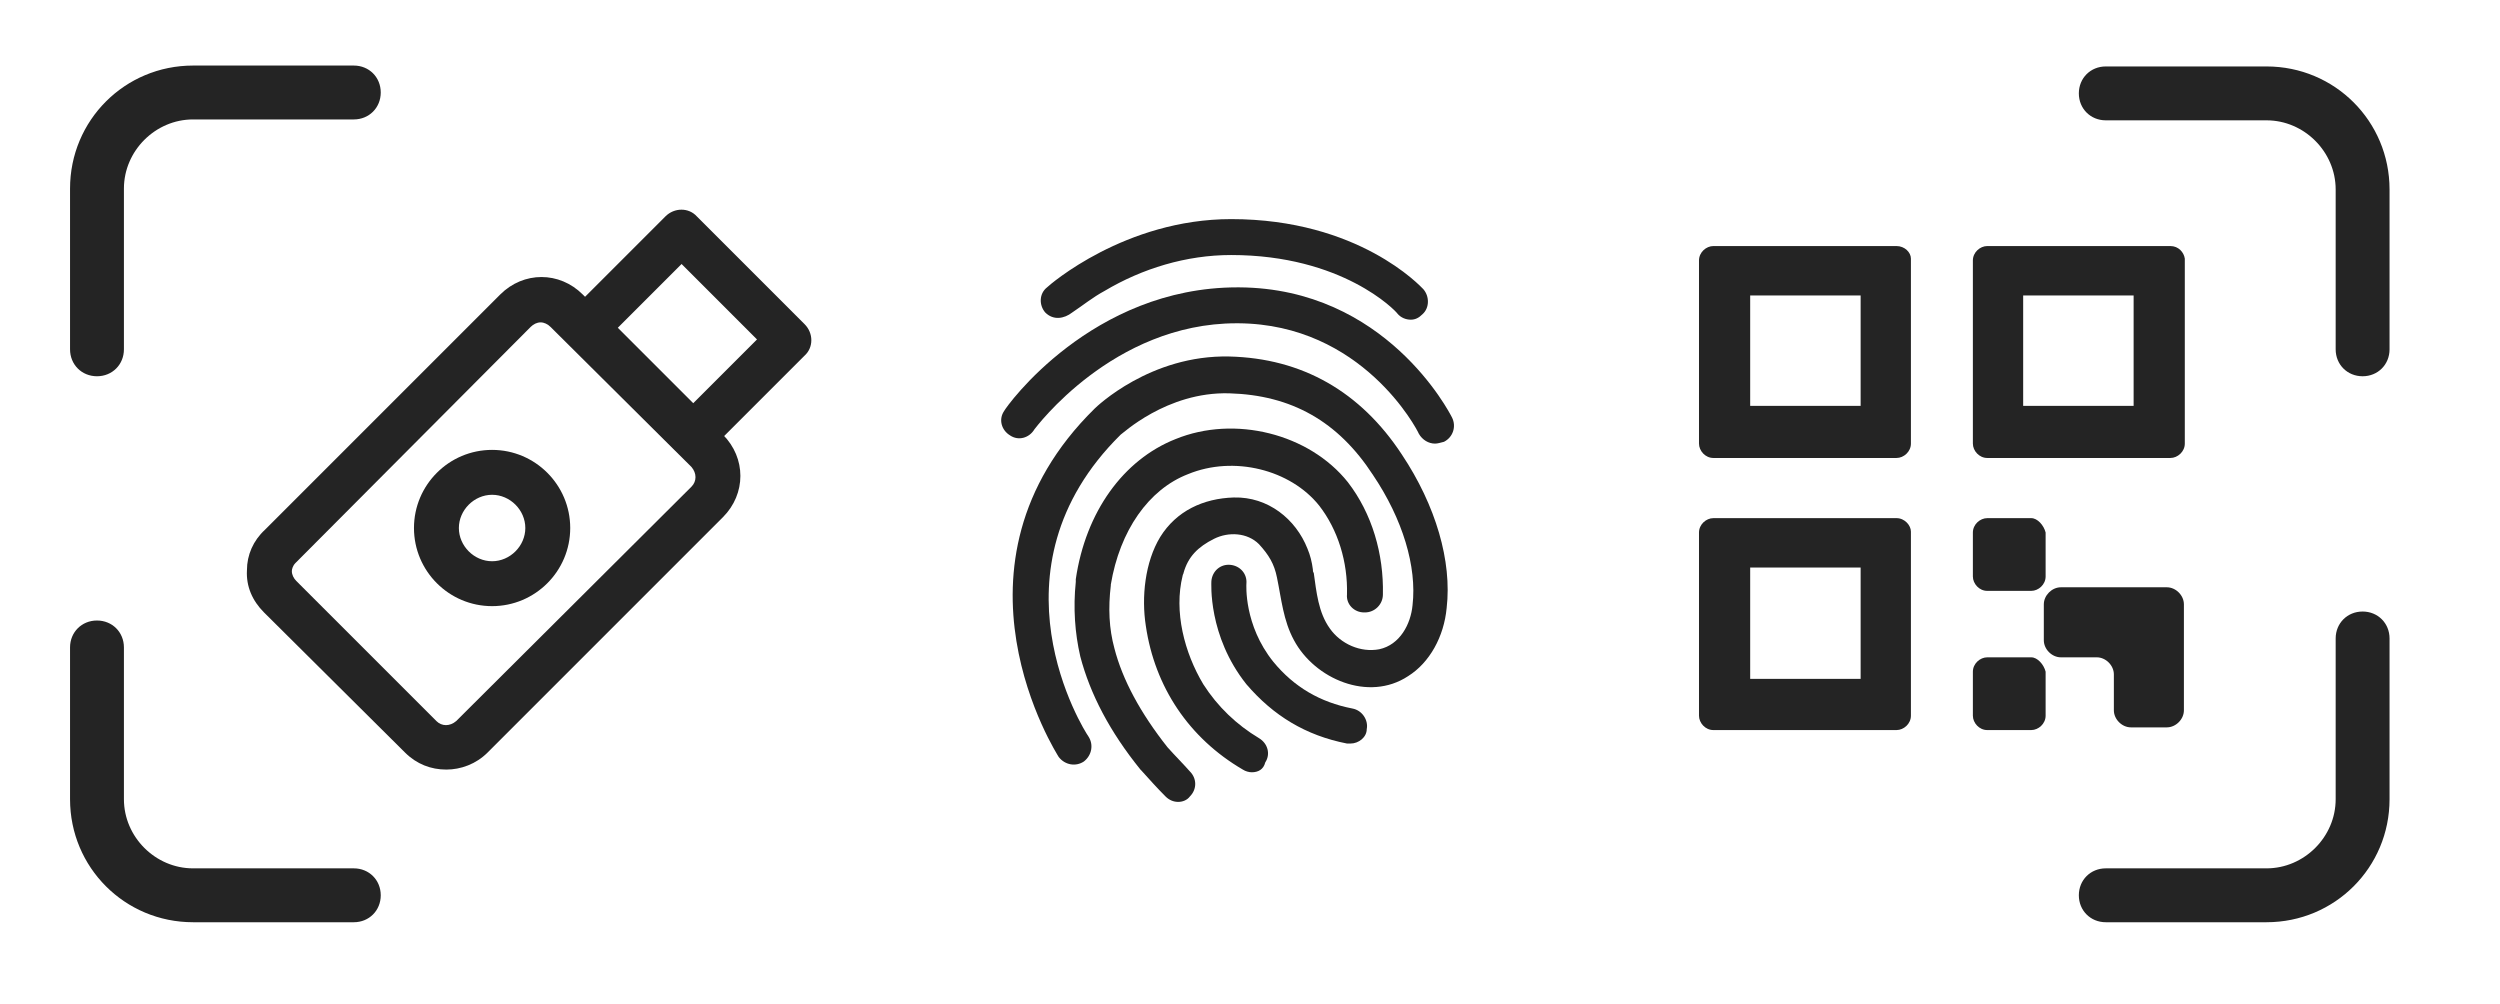
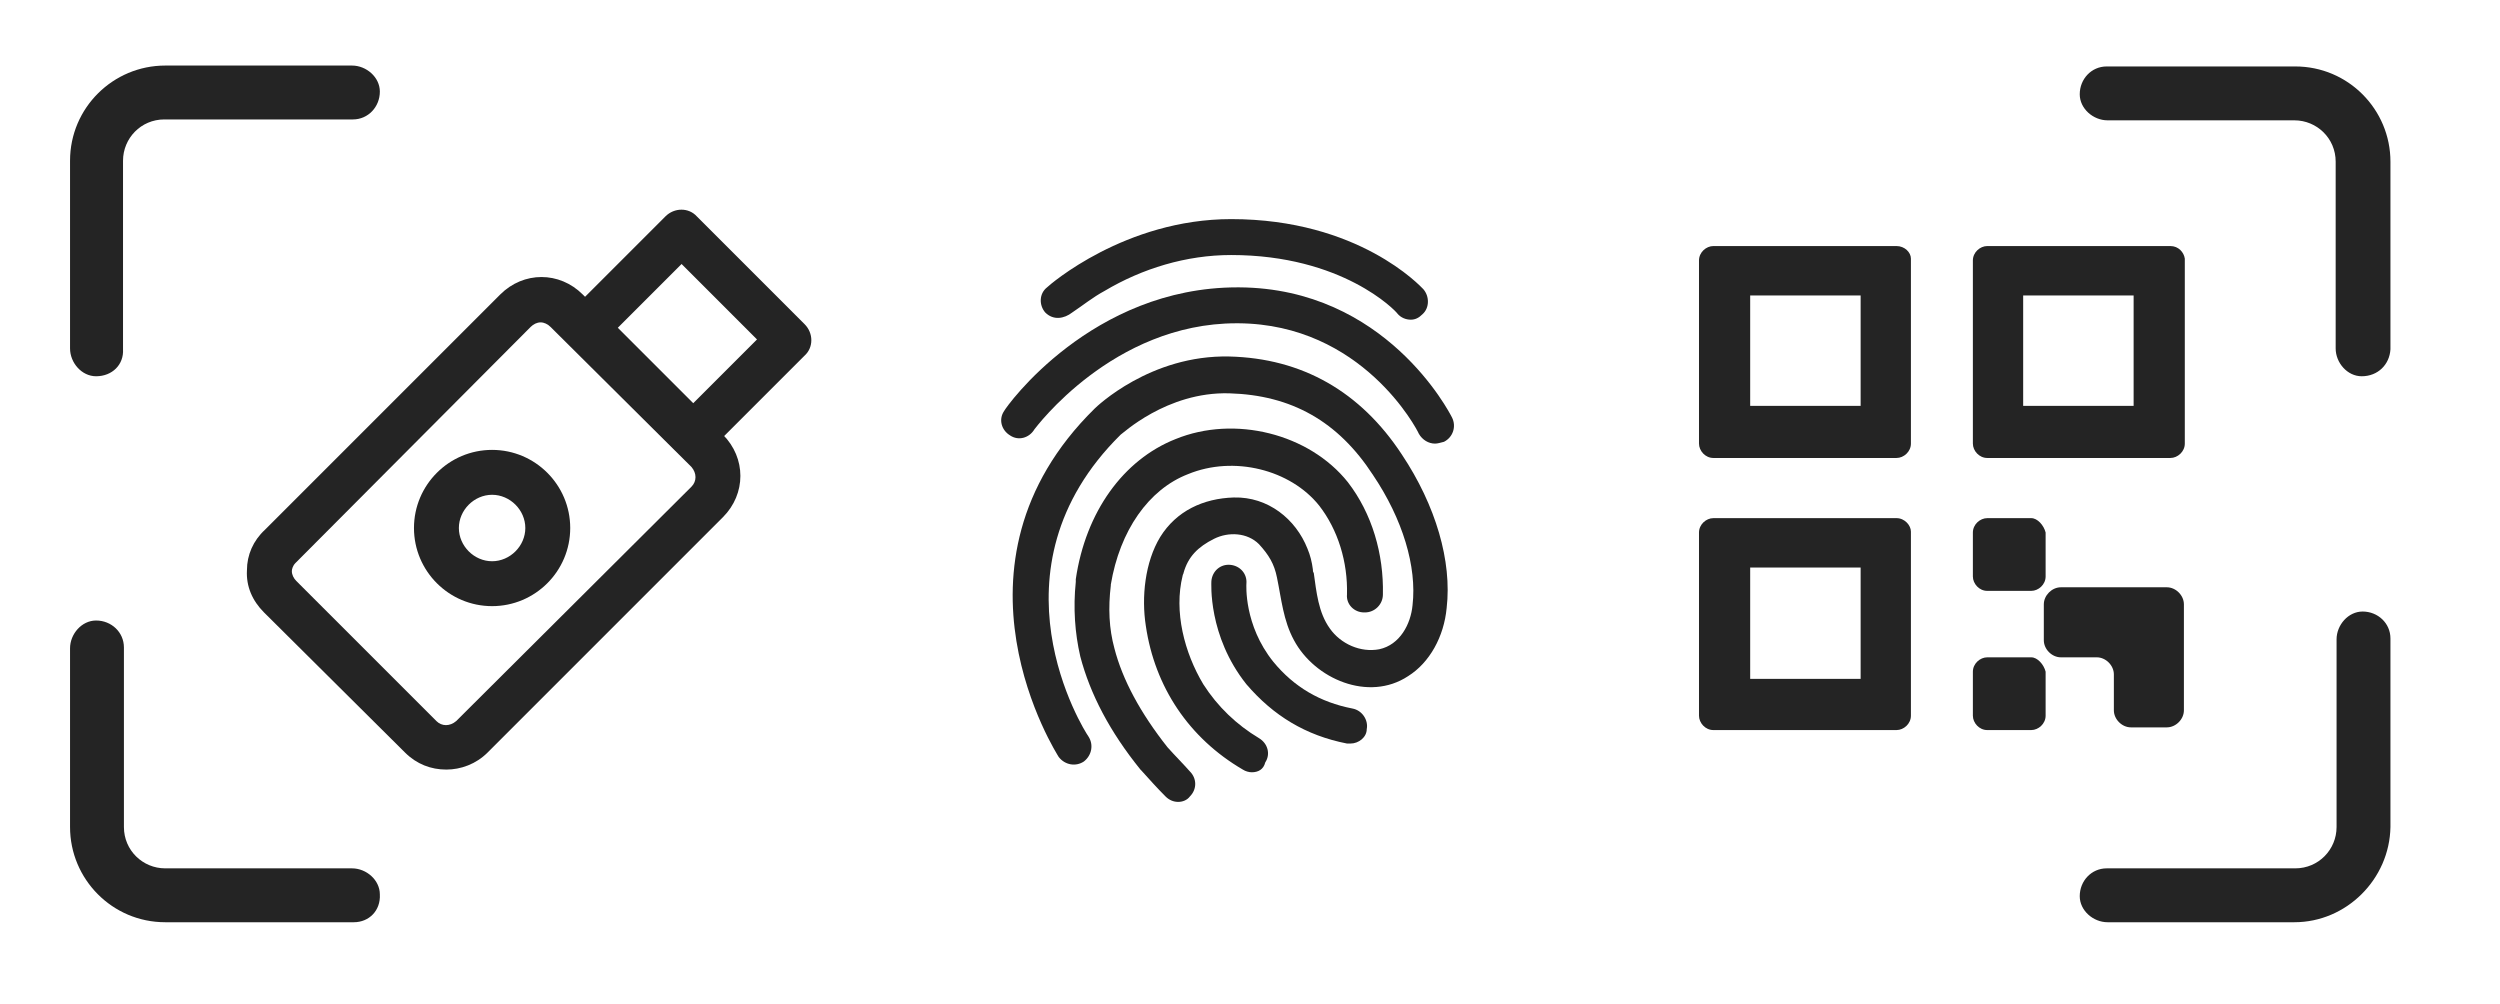
<svg xmlns="http://www.w3.org/2000/svg" version="1.1" id="Layer_1" x="0px" y="0px" viewBox="0 0 278.4 111.7" style="enable-background:new 0 0 278.4 111.7;" xml:space="preserve">
  <style type="text/css">
	.st0{fill:#242424;}
</style>
  <g>
    <path class="st0" d="M49.7,85.7c-1.7,0-3.3-0.6-4.6-1.9L29.4,68.2c-1.3-1.3-2-2.9-1.9-4.7c0-1.7,0.7-3.3,2-4.5l26.2-26.2   c2.6-2.6,6.6-2.6,9.2,0l15.6,15.6c2.6,2.6,2.6,6.6,0,9.2L54.3,83.8C53,85.1,51.3,85.7,49.7,85.7z M60.2,35.9   c-0.4,0-0.8,0.2-1.1,0.5L33,62.6c0,0,0,0-0.1,0.1c-0.3,0.3-0.4,0.7-0.4,0.9c0,0.4,0.2,0.8,0.5,1.1l15.6,15.6c0.6,0.6,1.5,0.6,2.2,0   L77,54.2c0.6-0.6,0.6-1.5,0-2.2L61.3,36.4C61,36.1,60.6,35.9,60.2,35.9z M31.2,60.8L31.2,60.8L31.2,60.8z" />
    <path class="st0" d="M77.2,51c-0.6,0-1.3-0.2-1.8-0.7l-12-12c-1-1-1-2.6,0-3.5l10.7-10.7c1-1,2.6-1,3.5,0l12,12c1,1,1,2.6,0,3.5   L79,50.2C78.5,50.7,77.8,51,77.2,51z M68.8,36.5l8.4,8.4l7.1-7.1l-8.4-8.4L68.8,36.5z" />
    <path class="st0" d="M54.8,67.5c-4.8,0-8.7-3.9-8.7-8.7s3.9-8.7,8.7-8.7s8.7,3.9,8.7,8.7S59.6,67.5,54.8,67.5z M54.8,55.1   c-2,0-3.7,1.7-3.7,3.7s1.7,3.7,3.7,3.7s3.7-1.7,3.7-3.7S56.8,55.1,54.8,55.1z" />
  </g>
  <g>
    <path class="st0" d="M159.8,49.4c-0.7,0-1.4-0.4-1.8-1.1c-0.2-0.5-6.3-12.2-20.1-12.3c-0.1,0-0.1,0-0.2,0   c-13.8,0-22.4,11.7-22.5,11.8c-0.6,1-1.8,1.3-2.7,0.7c-1-0.6-1.3-1.8-0.7-2.7c0.3-0.6,9.8-13.8,26-13.8c0.1,0,0.1,0,0.2,0   c16.3,0.1,23.4,13.9,23.7,14.5c0.5,1,0.1,2.2-0.9,2.7C160.4,49.3,160.1,49.4,159.8,49.4z" />
    <path class="st0" d="M139.4,86c-0.3,0-0.7-0.1-1-0.3c-6-3.5-9.8-9.2-10.8-16c-0.5-3.2-0.1-7.1,1.6-9.9c1.8-2.9,4.8-4.3,8.2-4.4   c3.8-0.1,6.9,2.4,8.2,5.7c0.3,0.7,0.5,1.5,0.6,2.3c0,0.1,0,0.3,0.1,0.4c0.3,2.1,0.5,4.4,1.8,6.2c1.2,1.7,3.4,2.7,5.5,2.3   c2.3-0.5,3.5-2.8,3.7-4.9c0.5-4.3-1.1-9.6-4.4-14.5c-3.9-6-9.1-8.9-16-9.1c-7-0.2-12,4.6-12.1,4.6c-15.3,15.1-4.1,32.9-3.6,33.6   c0.6,0.9,0.4,2.1-0.5,2.8c-0.9,0.6-2.1,0.4-2.8-0.5c-0.1-0.2-13.8-21.3,4-38.8c0.2-0.2,6.2-6,15-5.8c8.1,0.2,14.6,3.9,19.2,10.9   c3.8,5.7,5.6,11.9,5,17.1c-0.3,3.2-1.9,6.1-4.3,7.6c-4.4,2.9-10.4,0.3-12.7-4c-1.2-2.2-1.4-4.6-1.9-7c-0.3-1.5-0.9-2.5-2-3.7   c-1.3-1.3-3.4-1.4-5-0.6c-1.8,0.9-2.9,2-3.4,3.8c0,0.1-0.1,0.2-0.1,0.3c-1,4,0.2,8.6,2.3,12.1c1.6,2.5,3.7,4.5,6.2,6   c1,0.6,1.3,1.8,0.7,2.7C140.7,85.7,140.1,86,139.4,86z" />
    <path class="st0" d="M150.4,82.8c-0.1,0-0.3,0-0.4,0c-4.6-0.9-8.2-3.1-11.2-6.6c-4.3-5.4-3.9-11.3-3.9-11.5c0.1-1.1,1-1.9,2.1-1.8   c1.1,0.1,1.9,1,1.8,2.1c0,0.1-0.3,4.6,3,8.7c2.3,2.8,5.2,4.5,8.8,5.2c1.1,0.2,1.8,1.3,1.6,2.3C152.2,82.1,151.3,82.8,150.4,82.8z" />
    <path class="st0" d="M131.2,89.3c-0.5,0-1-0.2-1.4-0.6c-0.9-0.9-1.8-1.9-2.7-2.9l-0.1-0.1c-3.4-4.2-5.6-8.4-6.7-12.6   c-0.6-2.6-0.8-5.4-0.5-8.3v-0.3c1.1-7.5,5.3-13.3,11.1-15.6c6.6-2.7,14.9-0.6,19.2,4.8c2.7,3.5,4,8,3.9,12.5c0,1.1-0.9,2-2,2   c0,0,0,0-0.1,0c-1.1,0-2-0.9-1.9-2c0.1-3.6-1-7.2-3.1-9.9c-3.2-4-9.5-5.6-14.6-3.5c-4.4,1.7-7.6,6.3-8.6,12.3v0.1   c-0.3,2.5-0.2,4.8,0.4,7c0.9,3.5,2.9,7.2,5.9,11c0.8,0.9,1.7,1.8,2.5,2.7c0.8,0.8,0.8,2,0,2.8C132.2,89.1,131.7,89.3,131.2,89.3z" />
  </g>
  <g>
    <g>
      <path class="st0" d="M226.2,57.7h-4.9c-0.8,0-1.6,0.7-1.6,1.6v4.9c0,0.8,0.7,1.6,1.6,1.6h4.9c0.8,0,1.6-0.7,1.6-1.6v-4.9    C227.6,58.5,226.9,57.7,226.2,57.7L226.2,57.7z" />
    </g>
    <g>
      <path class="st0" d="M226.2,73.2h-4.9c-0.8,0-1.6,0.7-1.6,1.6v4.9c0,0.8,0.7,1.6,1.6,1.6h4.9c0.8,0,1.6-0.7,1.6-1.6v-4.9    C227.6,74,226.9,73.2,226.2,73.2L226.2,73.2z" />
    </g>
    <g>
      <path class="st0" d="M241.3,65.4h-11.8c-1,0-1.9,0.9-1.9,1.9v4c0,1,0.9,1.9,1.9,1.9h4c1,0,1.9,0.9,1.9,1.9v4c0,1,0.9,1.9,1.9,1.9    h4c1,0,1.9-0.9,1.9-1.9v-5.9v-5.9C243.2,66.3,242.3,65.4,241.3,65.4L241.3,65.4z" />
    </g>
    <g>
      <g>
        <path class="st0" d="M237.6,32.9v12.3h-12.3V32.9H237.6 M241.7,27.4h-20.4c-0.8,0-1.6,0.7-1.6,1.6v20.4c0,0.8,0.7,1.6,1.6,1.6     h20.4c0.8,0,1.6-0.7,1.6-1.6V28.8C243.2,28.1,242.6,27.4,241.7,27.4L241.7,27.4z" />
      </g>
    </g>
    <g>
      <g>
        <path class="st0" d="M207.2,32.9v12.3h-12.3V32.9H207.2 M211.2,27.4h-20.4c-0.8,0-1.6,0.7-1.6,1.6v20.4c0,0.8,0.7,1.6,1.6,1.6     h20.4c0.8,0,1.6-0.7,1.6-1.6V28.8C212.8,28.1,212.1,27.4,211.2,27.4L211.2,27.4z" />
      </g>
    </g>
    <g>
      <g>
        <path class="st0" d="M207.2,63.2v12.4h-12.3V63.2H207.2 M211.2,57.7h-20.4c-0.8,0-1.6,0.7-1.6,1.6v20.4c0,0.8,0.7,1.6,1.6,1.6     h20.4c0.8,0,1.6-0.7,1.6-1.6V59.2C212.8,58.5,212.1,57.7,211.2,57.7L211.2,57.7z" />
      </g>
    </g>
  </g>
  <g>
-     <path class="st0" d="M39.4,102.7H21.5c-7.6,0-13.7-6.1-13.7-13.7V72.1c0-1.7,1.3-3,3-3s3,1.3,3,3V89c0,4.2,3.5,7.7,7.7,7.7h17.9   c1.7,0,3,1.3,3,3S41.1,102.7,39.4,102.7z" />
-     <path class="st0" d="M10.8,41.9c-1.7,0-3-1.3-3-3V21c0-7.6,6.1-13.7,13.7-13.7h17.9c1.7,0,3,1.3,3,3s-1.3,3-3,3H21.5   c-4.2,0-7.7,3.5-7.7,7.7v17.9C13.8,40.6,12.5,41.9,10.8,41.9z" />
-     <path class="st0" d="M252.4,102.7h-17.9c-1.7,0-3-1.3-3-3s1.3-3,3-3h17.9c4.2,0,7.7-3.5,7.7-7.7V71.1c0-1.7,1.3-3,3-3s3,1.3,3,3V89   C266.1,96.6,260,102.7,252.4,102.7z" />
-     <path class="st0" d="M263.1,41.9c-1.7,0-3-1.3-3-3V21.1c0-4.2-3.5-7.7-7.7-7.7h-17.9c-1.7,0-3-1.3-3-3s1.3-3,3-3h17.9   c7.6,0,13.7,6.1,13.7,13.7v17.8C266.1,40.6,264.8,41.9,263.1,41.9z" />
+     <path class="st0" d="M39.4,102.7h-21c-5.9,0-10.6-4.8-10.6-10.6V72.2c0-1.6,1.3-3.1,2.9-3.1c1.7,0,3.1,1.3,3.1,3v20   c0,2.6,2.1,4.6,4.6,4.6h20.8c1.6,0,3.1,1.3,3.1,2.9C42.4,101.4,41.1,102.7,39.4,102.7z" />
+     <path class="st0" d="M10.7,41.9c-1.6,0-2.9-1.5-2.9-3.1V17.9c0-5.9,4.8-10.6,10.6-10.6h20.8c1.6,0,3.1,1.3,3.1,2.9   c0,1.7-1.3,3.1-3,3.1h-21c-2.6,0-4.6,2.1-4.6,4.6v21C13.8,40.6,12.5,41.9,10.7,41.9z" />
+     <path class="st0" d="M255.5,102.7h-20.8c-1.6,0-3.1-1.3-3.1-2.9c0-1.7,1.3-3.1,3-3.1h21c2.6,0,4.6-2.1,4.6-4.6V71.2   c0-1.6,1.3-3.1,2.9-3.1c1.7,0,3.1,1.3,3.1,3v21C266.1,97.9,261.3,102.7,255.5,102.7z" />
+     <path class="st0" d="M263,41.9c-1.6,0-2.9-1.5-2.9-3.1V18c0-2.6-2.1-4.6-4.6-4.6h-20.8c-1.6,0-3.1-1.3-3.1-2.9c0-1.7,1.3-3.1,3-3.1   h21c5.9,0,10.6,4.8,10.6,10.6v20.9C266.1,40.6,264.8,41.9,263,41.9z" />
  </g>
  <path class="st0" d="M157.1,35.6c-0.5,0-1.1-0.2-1.5-0.7c-0.2-0.3-6.1-6.5-18.5-6.5c-5,0-9.9,1.5-14.1,4c-1.3,0.7-2.4,1.6-3.6,2.4  c-0.9,0.7-2.1,0.9-3,0c-0.7-0.8-0.7-2.1,0.2-2.8c0.3-0.3,8.7-7.6,20.5-7.6c14.2,0,21.1,7.5,21.4,7.8c0.7,0.8,0.7,2.1-0.1,2.8  C158,35.4,157.6,35.6,157.1,35.6z" />
</svg>
